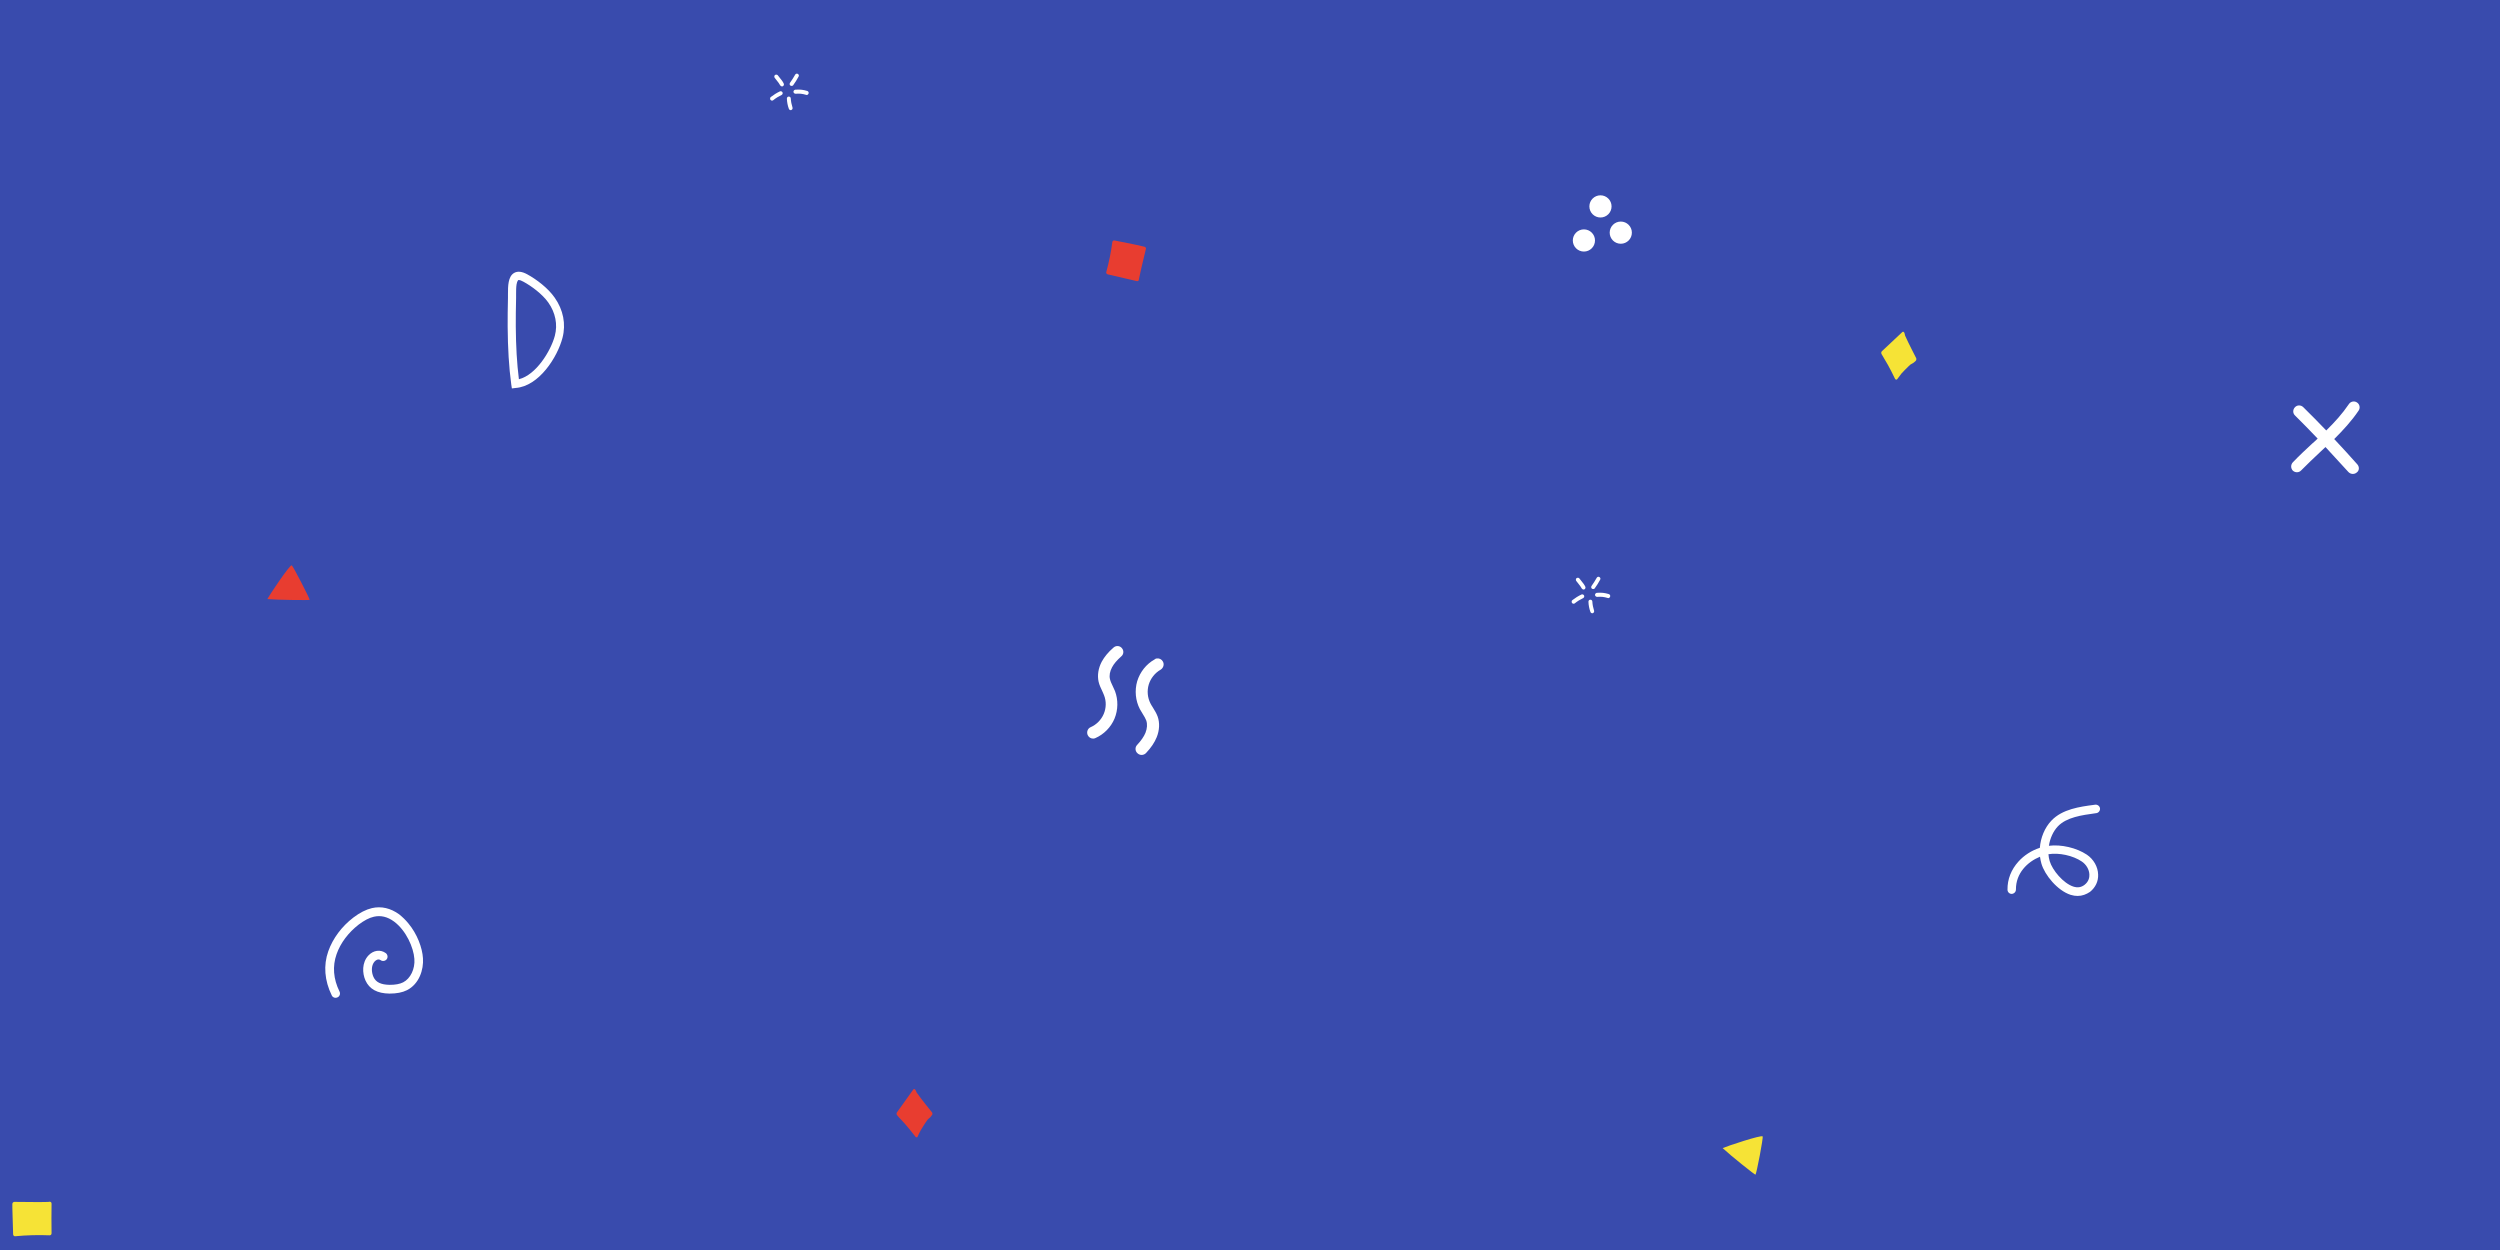
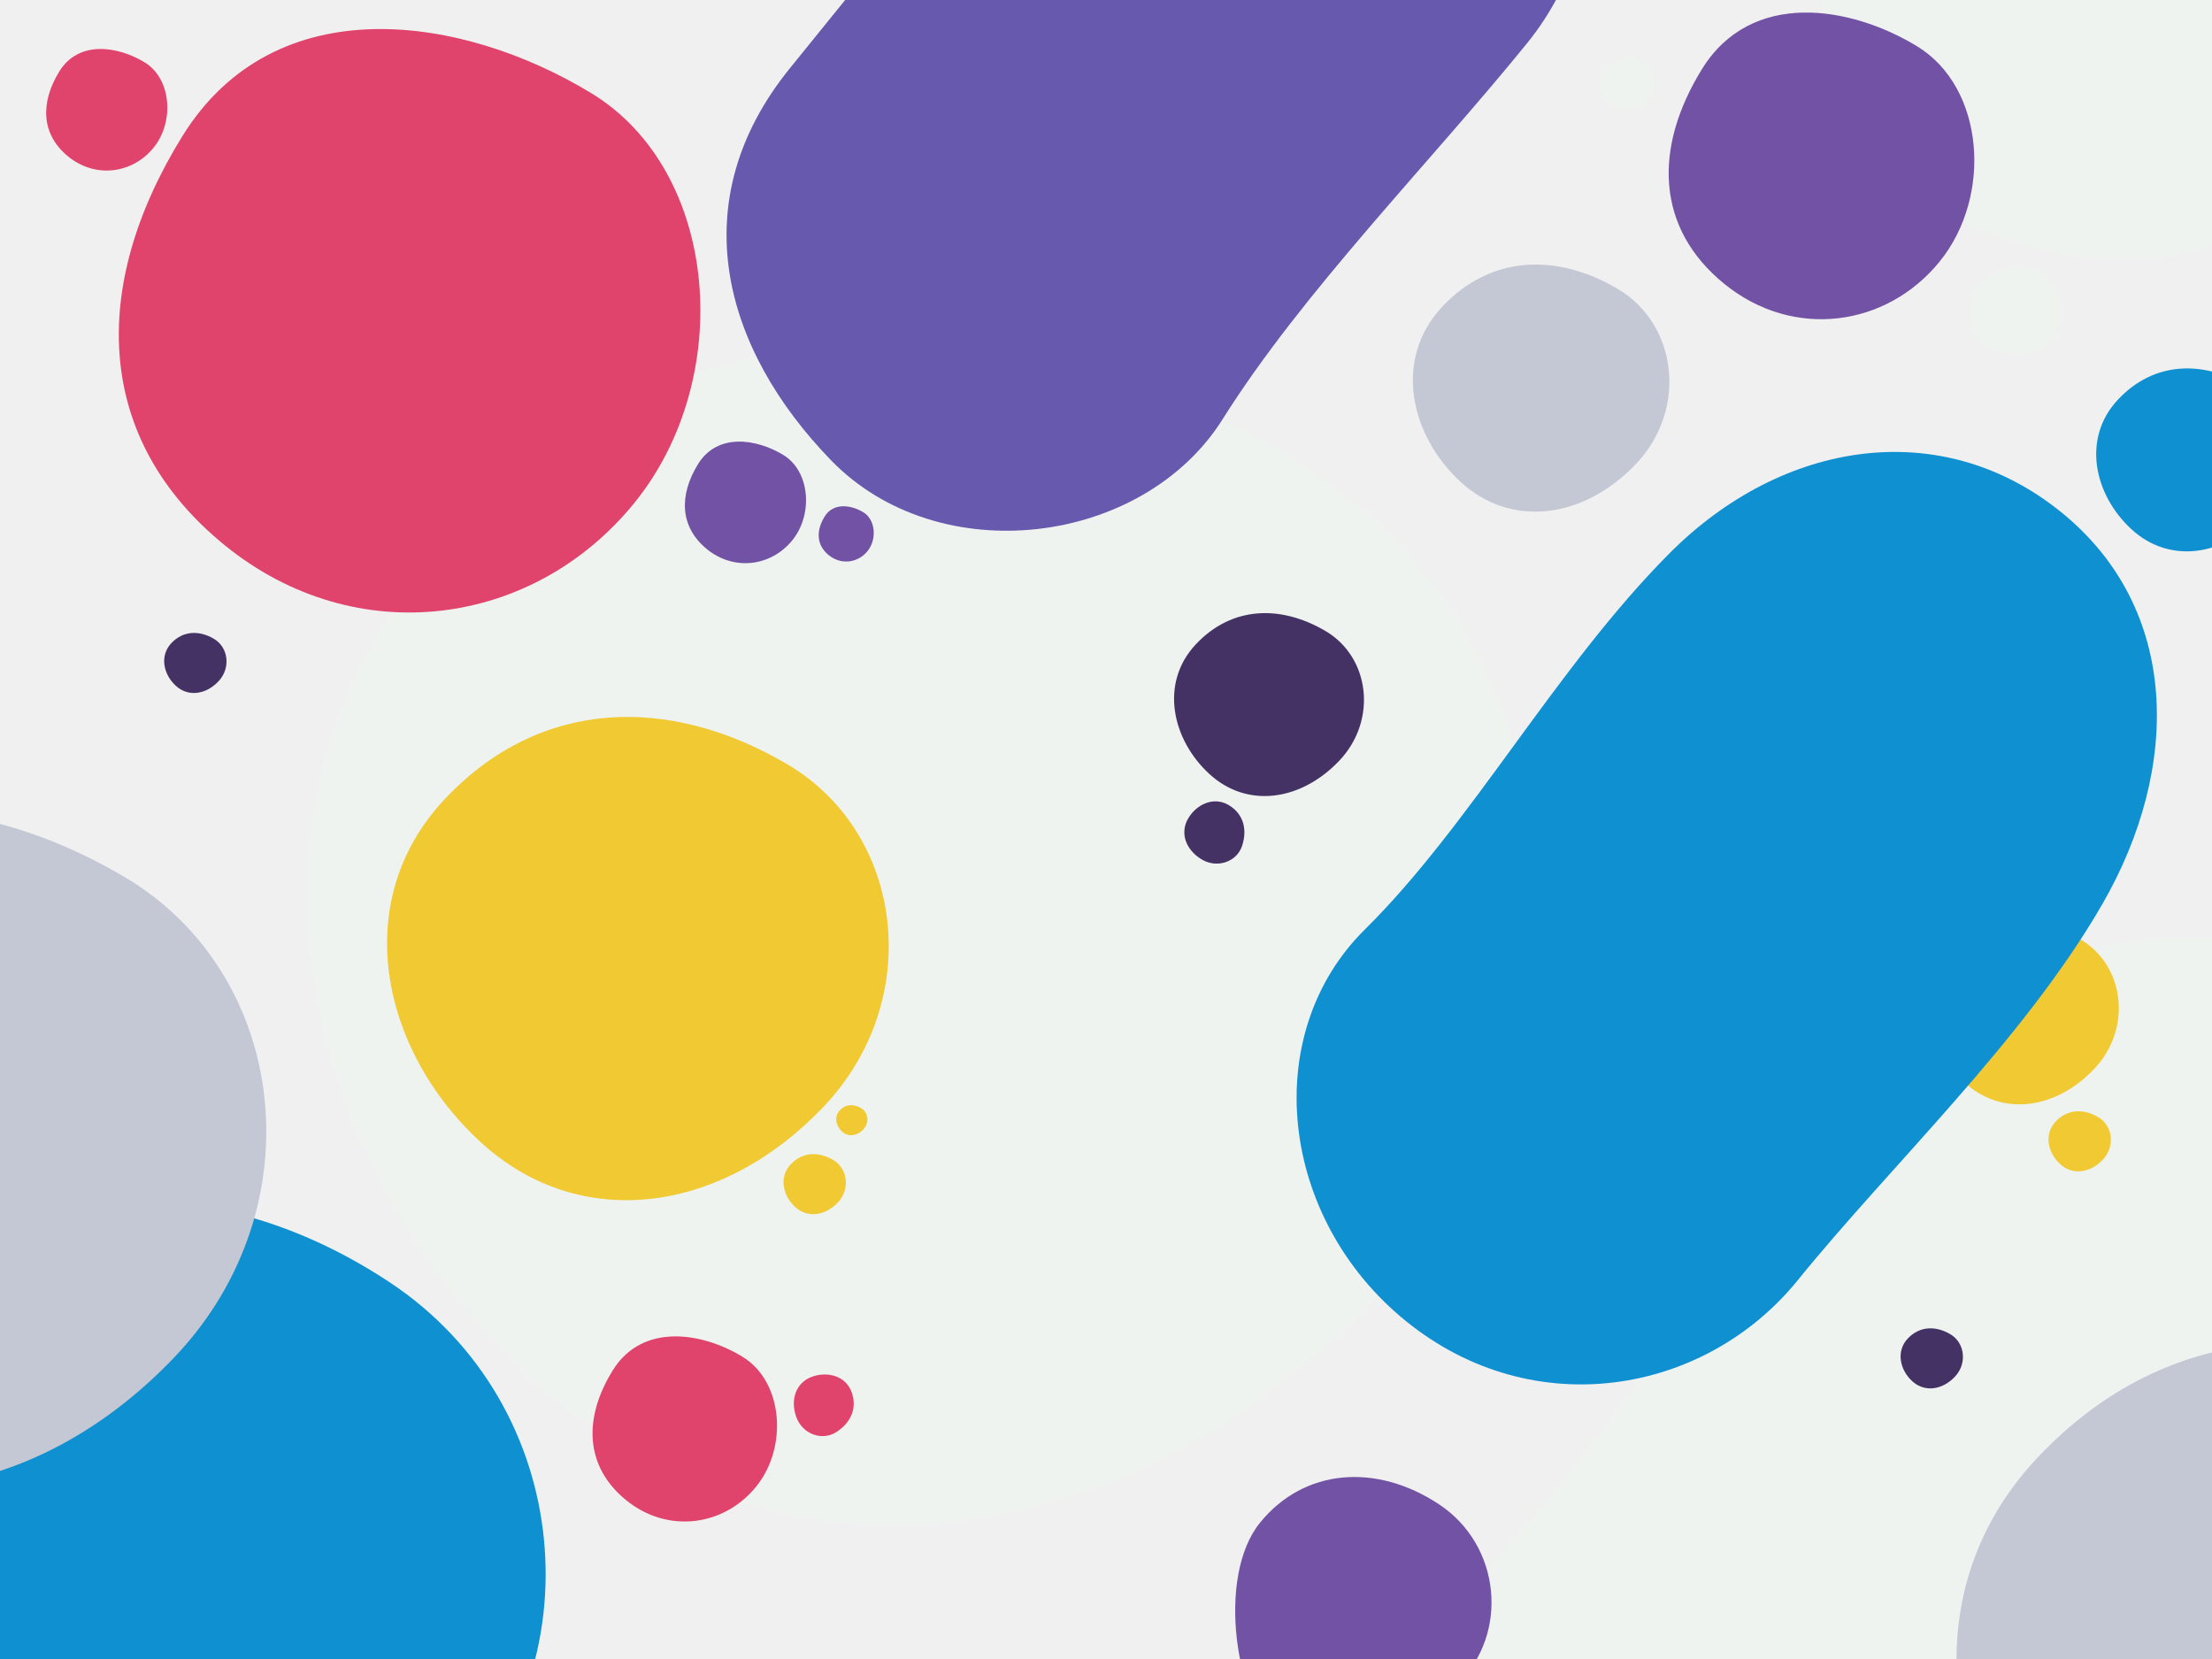
- <svg xmlns="http://www.w3.org/2000/svg" width="657" height="328.5" viewBox="0 0 1600 800">
-   <rect fill="#394bad" width="1600" height="800" />
-   <path fill="#f6e336" d="M1102.5 734.8c2.5-1.2 24.8-8.6 25.6-7.5.5.7-3.9 23.8-4.6 24.5C1123.3 752.1 1107.5 739.5 1102.5 734.8zM1226.3 229.1c0-.1-4.9-9.4-7-14.2-.1-.3-.3-1.1-.4-1.6-.1-.4-.3-.7-.6-.9-.3-.2-.6-.1-.8.1l-13.1 12.3c0 0 0 0 0 0-.2.2-.3.5-.4.8 0 .3 0 .7.2 1 .1.1 1.4 2.5 2.1 3.6 2.4 3.7 6.5 12.1 6.5 12.2.2.3.4.5.7.6.3 0 .5-.1.7-.3 0 0 1.8-2.5 2.7-3.6 1.5-1.6 3-3.2 4.6-4.7 1.2-1.2 1.6-1.4 2.1-1.6.5-.3 1.1-.5 2.5-1.9C1226.5 230.4 1226.6 229.6 1226.3 229.1zM33 770.3C33 770.3 33 770.3 33 770.3c0-.7-.5-1.2-1.2-1.2-.1 0-.3 0-.4.1-1.6.2-14.3.1-22.2 0-.3 0-.6.1-.9.4-.2.2-.4.5-.4.9 0 .2 0 4.9.1 5.9l.4 13.6c0 .3.2.6.4.9.2.2.5.3.8.3 0 0 .1 0 .1 0 7.3-.7 14.7-.9 22-.6.3 0 .7-.1.9-.3.2-.2.4-.6.4-.9C32.9 783.3 32.9 776.2 33 770.3z" />
-   <path fill="#e83d30" d="M171.1 383.4c1.3-2.5 14.3-22 15.6-21.6.8.3 11.5 21.2 11.5 22.1C198.1 384.2 177.9 384 171.1 383.4zM596.4 711.8c-.1-.1-6.7-8.2-9.7-12.5-.2-.3-.5-1-.7-1.5-.2-.4-.4-.7-.7-.8-.3-.1-.6 0-.8.3L574 712c0 0 0 0 0 0-.2.2-.2.5-.2.9 0 .3.2.7.4.9.1.1 1.8 2.2 2.8 3.1 3.1 3.1 8.8 10.5 8.9 10.6.2.3.5.4.8.4.3 0 .5-.2.6-.5 0 0 1.2-2.8 2-4.1 1.1-1.9 2.3-3.7 3.5-5.5.9-1.4 1.3-1.7 1.7-2 .5-.4 1-.7 2.1-2.4C596.9 713.1 596.8 712.3 596.4 711.8zM727.5 179.9C727.5 179.9 727.5 179.9 727.5 179.9c.6.2 1.3-.2 1.4-.8 0-.1 0-.2 0-.4.2-1.4 2.8-12.6 4.5-19.5.1-.3 0-.6-.2-.8-.2-.3-.5-.4-.8-.5-.2 0-4.7-1.1-5.7-1.3l-13.4-2.7c-.3-.1-.7 0-.9.2-.2.2-.4.4-.5.6 0 0 0 .1 0 .1-.8 6.5-2.2 13.1-3.9 19.4-.1.3 0 .6.2.9.2.3.5.4.8.5C714.8 176.9 721.7 178.5 727.5 179.9zM728.5 178.1c-.1-.1-.2-.2-.4-.2C728.3 177.9 728.4 178 728.5 178.1z" />
-   <g fill="#FFF">
-     <path d="M699.6 472.7c-1.5 0-2.8-.8-3.5-2.3-.8-1.9 0-4.2 1.9-5 3.7-1.6 6.8-4.7 8.4-8.5 1.6-3.8 1.7-8.1.2-11.9-.3-.9-.8-1.8-1.2-2.8-.8-1.7-1.8-3.7-2.3-5.9-.9-4.1-.2-8.6 2-12.8 1.7-3.1 4.1-6.1 7.6-9.1 1.6-1.4 4-1.2 5.3.4 1.4 1.6 1.2 4-.4 5.3-2.8 2.5-4.7 4.7-5.9 7-1.4 2.6-1.9 5.3-1.3 7.6.3 1.4 1 2.8 1.7 4.3.5 1.1 1 2.2 1.5 3.3 2.1 5.6 2 12-.3 17.6-2.3 5.5-6.8 10.1-12.3 12.5C700.6 472.6 700.1 472.7 699.6 472.7zM740.4 421.4c1.5-.2 3 .5 3.8 1.9 1.1 1.8.4 4.2-1.4 5.3-3.7 2.1-6.4 5.6-7.6 9.5-1.2 4-.8 8.4 1.1 12.1.4.9 1 1.7 1.6 2.7 1 1.7 2.2 3.5 3 5.7 1.4 4 1.2 8.7-.6 13.2-1.4 3.4-3.5 6.6-6.8 10.1-1.5 1.6-3.9 1.7-5.5.2-1.6-1.4-1.7-3.9-.2-5.4 2.6-2.8 4.3-5.3 5.3-7.7 1.1-2.8 1.3-5.6.5-7.9-.5-1.3-1.3-2.7-2.2-4.1-.6-1-1.3-2.1-1.9-3.2-2.8-5.4-3.4-11.9-1.7-17.8 1.8-5.9 5.8-11 11.2-14C739.4 421.6 739.9 421.4 740.4 421.4zM261.3 590.9c5.7 6.8 9 15.7 9.4 22.4.5 7.3-2.4 16.4-10.2 20.4-3 1.5-6.7 2.2-11.2 2.2-7.9-.1-12.9-2.9-15.4-8.4-2.1-4.7-2.3-11.4 1.8-15.9 3.2-3.5 7.8-4.1 11.2-1.6 1.2.9 1.5 2.7.6 3.9-.9 1.2-2.7 1.5-3.9.6-1.8-1.3-3.6.6-3.8.8-2.4 2.6-2.1 7-.8 9.9 1.5 3.4 4.7 5 10.4 5.1 3.6 0 6.4-.5 8.6-1.6 4.7-2.4 7.7-8.6 7.2-15-.5-7.3-5.3-18.2-13-23.9-4.2-3.1-8.5-4.1-12.9-3.1-3.1.7-6.2 2.4-9.7 5-6.6 5.1-11.7 11.8-14.2 19-2.7 7.7-2.1 15.8 1.9 23.9.7 1.4.1 3.1-1.3 3.7-1.4.7-3.1.1-3.7-1.3-4.6-9.4-5.4-19.2-2.2-28.2 2.9-8.2 8.6-15.9 16.1-21.6 4.1-3.1 8-5.1 11.8-6 6-1.4 12 0 17.5 4C257.6 586.9 259.6 588.8 261.3 590.9z" />
-     <circle cx="1013.7" cy="153.9" r="7.1" />
-     <circle cx="1024.3" cy="132.1" r="7.1" />
-     <circle cx="1037.3" cy="148.9" r="7.1" />
-     <path d="M1508.7 297.2c-4.8-5.4-9.7-10.8-14.8-16.2 5.6-5.6 11.1-11.5 15.6-18.2 1.2-1.7.7-4.1-1-5.2-1.7-1.2-4.1-.7-5.2 1-4.2 6.2-9.1 11.6-14.5 16.9-4.8-5-9.7-10-14.7-14.9-1.5-1.5-3.9-1.5-5.3 0-1.5 1.5-1.5 3.9 0 5.3 4.9 4.8 9.7 9.8 14.5 14.8-1.1 1.1-2.3 2.2-3.5 3.2-4.1 3.8-8.4 7.8-12.4 12-1.4 1.5-1.4 3.8 0 5.3 0 0 0 0 0 0 1.5 1.4 3.9 1.4 5.3-.1 3.9-4 8.1-7.9 12.1-11.7 1.2-1.1 2.3-2.2 3.5-3.3 4.9 5.3 9.8 10.6 14.6 15.9.1.1.1.1.2.2 1.4 1.4 3.7 1.5 5.2.2C1510 301.2 1510.1 298.8 1508.7 297.2zM327.6 248.6l-.4-2.6c-1.5-11.1-2.2-23.2-2.3-37 0-5.5 0-11.5.2-18.5 0-.7 0-1.5 0-2.3 0-5 0-11.2 3.9-13.5 2.2-1.3 5.1-1 8.5.9 5.7 3.1 13.2 8.7 17.5 14.9 5.5 7.8 7.3 16.9 5 25.7-3.2 12.3-15 31-30 32.1L327.6 248.6zM332.1 179.2c-.2 0-.3 0-.4.1-.1.1-.7.5-1.1 2.7-.3 1.9-.3 4.2-.3 6.3 0 .8 0 1.7 0 2.4-.2 6.9-.2 12.8-.2 18.3.1 12.5.7 23.5 2 33.7 11-2.7 20.4-18.1 23-27.8 1.9-7.2.4-14.8-4.2-21.3l0 0C347 188.1 340 183 335 180.3 333.6 179.5 332.6 179.2 332.1 179.2zM516.3 60.8c-.1 0-.2 0-.4-.1-2.4-.7-4-.9-6.7-.7-.7 0-1.3-.5-1.4-1.2 0-.7.5-1.3 1.2-1.4 3.1-.2 4.9 0 7.6.8.7.2 1.1.9.9 1.6C517.3 60.4 516.8 60.8 516.3 60.8zM506.1 70.5c-.5 0-1-.3-1.2-.8-.8-2.1-1.2-4.3-1.3-6.6 0-.7.5-1.3 1.2-1.3.7 0 1.3.5 1.3 1.2.1 2 .5 3.9 1.1 5.8.2.7-.1 1.4-.8 1.6C506.4 70.5 506.2 70.5 506.1 70.5zM494.1 64.4c-.4 0-.8-.2-1-.5-.4-.6-.3-1.4.2-1.8 1.8-1.4 3.7-2.6 5.8-3.6.6-.3 1.4 0 1.7.6.3.6 0 1.4-.6 1.7-1.9.9-3.7 2-5.3 3.3C494.7 64.3 494.4 64.4 494.1 64.4zM500.5 55.3c-.5 0-.9-.3-1.2-.7-.5-1-1.2-1.9-2.4-3.4-.3-.4-.7-.9-1.1-1.4-.4-.6-.3-1.4.2-1.8.6-.4 1.4-.3 1.8.2.4.5.8 1 1.1 1.4 1.3 1.6 2.1 2.6 2.7 3.9.3.6 0 1.4-.6 1.7C500.9 55.3 500.7 55.3 500.5 55.3zM506.7 55c-.3 0-.5-.1-.8-.2-.6-.4-.7-1.2-.3-1.8 1.2-1.7 2.3-3.4 3.3-5.2.3-.6 1.1-.9 1.7-.5.6.3.9 1.1.5 1.7-1 1.9-2.2 3.8-3.5 5.6C507.4 54.8 507.1 55 506.7 55zM1029.3 382.8c-.1 0-.2 0-.4-.1-2.4-.7-4-.9-6.7-.7-.7 0-1.3-.5-1.4-1.2 0-.7.5-1.3 1.2-1.4 3.1-.2 4.9 0 7.6.8.7.2 1.1.9.9 1.6C1030.3 382.4 1029.8 382.8 1029.3 382.8zM1019.1 392.5c-.5 0-1-.3-1.2-.8-.8-2.1-1.2-4.3-1.3-6.6 0-.7.5-1.3 1.2-1.3.7 0 1.3.5 1.3 1.2.1 2 .5 3.9 1.1 5.8.2.7-.1 1.4-.8 1.6C1019.4 392.5 1019.2 392.5 1019.1 392.5zM1007.1 386.4c-.4 0-.8-.2-1-.5-.4-.6-.3-1.4.2-1.8 1.8-1.4 3.7-2.6 5.8-3.6.6-.3 1.4 0 1.7.6.3.6 0 1.4-.6 1.7-1.9.9-3.7 2-5.3 3.3C1007.7 386.3 1007.4 386.4 1007.1 386.4zM1013.5 377.3c-.5 0-.9-.3-1.2-.7-.5-1-1.2-1.9-2.4-3.4-.3-.4-.7-.9-1.1-1.4-.4-.6-.3-1.4.2-1.8.6-.4 1.4-.3 1.8.2.4.5.8 1 1.1 1.4 1.3 1.6 2.1 2.6 2.7 3.9.3.6 0 1.4-.6 1.7C1013.9 377.3 1013.7 377.3 1013.5 377.3zM1019.7 377c-.3 0-.5-.1-.8-.2-.6-.4-.7-1.2-.3-1.8 1.2-1.7 2.3-3.4 3.3-5.2.3-.6 1.1-.9 1.7-.5.6.3.9 1.1.5 1.7-1 1.9-2.2 3.8-3.5 5.6C1020.4 376.8 1020.1 377 1019.7 377zM1329.7 573.4c-1.4 0-2.9-.2-4.5-.7-8.4-2.7-16.6-12.7-18.7-20-.4-1.4-.7-2.9-.9-4.4-8.1 3.3-15.5 10.6-15.4 21 0 1.5-1.2 2.7-2.7 2.8 0 0 0 0 0 0-1.5 0-2.7-1.2-2.7-2.7-.1-6.7 2.4-12.9 7-18 3.6-4 8.4-7.1 13.7-8.8.5-6.5 3.1-12.9 7.4-17.4 7-7.4 18.2-8.9 27.3-10.1l.7-.1c1.5-.2 2.9.9 3.1 2.3.2 1.5-.9 2.9-2.3 3.1l-.7.1c-8.6 1.2-18.4 2.5-24 8.4-3 3.2-5 7.7-5.7 12.4 7.9-1 17.7 1.3 24.3 5.7 4.3 2.9 7.1 7.8 7.2 12.7.2 4.3-1.7 8.3-5.2 11.1C1335.2 572.4 1332.6 573.4 1329.7 573.4zM1311 546.7c.1 1.5.4 3 .8 4.4 1.7 5.8 8.7 14.2 15.1 16.3 2.8.9 5.1.5 7.2-1.1 2.7-2.1 3.2-4.8 3.1-6.6-.1-3.2-2-6.4-4.8-8.3C1326.7 547.5 1317.7 545.6 1311 546.7z" />
+ <svg xmlns="http://www.w3.org/2000/svg" width="1600px" height="1200px" viewBox="0 0 1600 1200" version="1.1">
+   <g id="Patterns" stroke="none" stroke-width="1" fill="none" fill-rule="evenodd">
+     <g id="Waimakariri" fill-rule="nonzero">
+       <g transform="translate(-414, -380)" id="Shape">
+         <path d="M1074.836,1477.199 C1313.858,1491.748 1487.03,1305.845 1507.623,1045.643 C1528.216,785.442 1313.858,578.006 1074.836,614.088 C835.815,650.169 659.914,798.209 642.05,1045.643 C624.186,1293.077 835.815,1462.649 1074.836,1477.199 Z" fill="#EFF3F0" transform="translate(1074.995, 1043.997) rotate(39) translate(-1074.995, -1043.997) " />
+         <path d="M1938.341,574 C2045.263,554.625 2139.841,484.009 2139.841,373 C2139.841,261.991 2049.626,172 1938.341,172 C1827.055,172 1754.473,273.492 1736.841,373 C1719.208,472.508 1831.419,593.375 1938.341,574 Z" fill="#EFF3F0" transform="translate(1937.42, 374.0321) rotate(39) translate(-1937.42, -374.0321) " />
+         <path d="M1838.919,1004 C1991.468,1004 2090.684,1126.383 2115.134,1280.159 C2139.583,1433.936 2115.134,1613.506 2115.134,1759.841 C2115.134,1906.176 2001.24,2036 1838.919,2036 C1676.598,2036 1546.406,1906.465 1562.705,1759.841 C1579.004,1613.217 1546.406,1438.422 1562.705,1280.159 C1579.004,1121.897 1686.37,1004 1838.919,1004 Z" fill="#EFF3F0" transform="translate(1842, 1520) rotate(39) translate(-1842, -1520) " />
+         <path d="M709.986,821.284 C831.626,821.284 920.486,727.04 920.486,610.784 C920.486,494.528 817.337,385.909 709.986,400.284 C602.634,414.659 483.283,483.69 499.486,610.784 C515.689,737.878 588.345,821.284 709.986,821.284 Z" fill="#E0436B" transform="translate(709.2429, 610.142) rotate(39) translate(-709.2429, -610.142) " />
+         <path d="M909.236,1480 C947.816,1480 976,1450.094 976,1413.204 C976,1376.313 943.284,1341.846 909.236,1346.407 C875.187,1350.969 837.332,1372.874 842.471,1413.204 C847.61,1453.533 870.655,1480 909.236,1480 Z" fill="#E0436B" transform="translate(909, 1413) rotate(39) translate(-909, -1413) " />
+         <path d="M491.155,503 C516.491,503 535,483.36 535,459.134 C535,434.907 513.515,412.272 491.155,415.268 C468.794,418.263 443.935,432.649 447.309,459.134 C450.684,485.619 465.818,503 491.155,503 Z" fill="#E0436B" transform="translate(491, 459) rotate(39) translate(-491, -459) " />
+         <path d="M1009.992,1417.96 C1022.108,1418.697 1030.887,1409.273 1031.93,1396.083 C1032.974,1382.894 1022.108,1372.378 1009.992,1374.207 C997.876,1376.036 988.959,1383.541 988.053,1396.083 C987.148,1408.626 997.876,1417.222 1009.992,1417.96 Z" fill="#E0436B" transform="translate(1010, 1396) rotate(156) translate(-1010, -1396) " />
+         <path d="M1731.39,610 C1795.308,610 1842,560.455 1842,499.338 C1842,438.22 1787.799,381.118 1731.39,388.675 C1674.981,396.232 1612.267,432.523 1620.781,499.338 C1629.295,566.152 1667.473,610 1731.39,610 Z" fill="#7252A4" transform="translate(1731, 499) rotate(39) translate(-1731, -499) " />
+         <path d="M953.155,787 C978.491,787 997,767.36 997,743.134 C997,718.907 975.515,696.272 953.155,699.268 C930.794,702.263 905.934,716.649 909.309,743.134 C912.684,769.619 927.818,787 953.155,787 Z" fill="#7252A4" transform="translate(953, 743) rotate(39) translate(-953, -743) " />
+         <path d="M1026.07,786 C1037.587,786 1046,777.073 1046,766.061 C1046,755.049 1036.234,744.76 1026.07,746.122 C1015.907,747.483 1004.607,754.022 1006.141,766.061 C1007.675,778.1 1014.554,786 1026.07,786 Z" fill="#7252A4" transform="translate(1026, 766) rotate(39) translate(-1026, -766) " />
+         <path d="M1409.327,1651 C1451.202,1651 1476.59,1588.025 1482.472,1537.28 C1488.355,1486.535 1444.232,1440.209 1390.236,1445.398 C1336.24,1450.588 1298,1486.535 1298,1537.28 C1298,1588.025 1367.451,1651 1409.327,1651 Z" fill="#7252A4" transform="translate(1390.5, 1548) rotate(39) translate(-1390.5, -1548) " />
+         <path d="M872.93,1245.668 C970.409,1251.602 1041.032,1175.785 1049.43,1069.668 C1057.829,963.551 970.409,878.953 872.93,893.668 C775.452,908.383 703.715,968.758 696.43,1069.668 C689.145,1170.578 775.452,1239.735 872.93,1245.668 Z" fill="#F0C933" transform="translate(872.9949, 1068.997) rotate(39) translate(-872.9949, -1068.997) " />
+         <path d="M1876.976,1177.877 C1913.875,1180.123 1940.609,1151.424 1943.788,1111.254 C1946.967,1071.085 1913.875,1039.061 1876.976,1044.632 C1840.076,1050.202 1812.921,1073.056 1810.163,1111.254 C1807.405,1149.452 1840.076,1175.631 1876.976,1177.877 Z" fill="#F0C933" transform="translate(1877, 1111) rotate(39) translate(-1877, -1111) " />
+         <path d="M1002.992,1257.96 C1015.108,1258.697 1023.887,1249.273 1024.93,1236.083 C1025.974,1222.894 1015.108,1212.378 1002.992,1214.207 C990.876,1216.036 981.959,1223.541 981.053,1236.083 C980.148,1248.626 990.876,1257.222 1002.992,1257.96 Z" fill="#F0C933" transform="translate(1003, 1236) rotate(39) translate(-1003, -1236) " />
+         <path d="M1917.992,1226.96 C1930.108,1227.697 1938.887,1218.273 1939.93,1205.083 C1940.974,1191.894 1930.108,1181.378 1917.992,1183.207 C1905.876,1185.036 1896.959,1192.541 1896.053,1205.083 C1895.148,1217.626 1905.876,1226.222 1917.992,1226.96 Z" fill="#F0C933" transform="translate(1918, 1205) rotate(39) translate(-1918, -1205) " />
+         <path d="M1029.996,1200.98 C1036.054,1201.349 1040.443,1196.637 1040.965,1190.042 C1041.487,1183.447 1036.054,1178.189 1029.996,1179.104 C1023.938,1180.018 1019.48,1183.77 1019.027,1190.042 C1018.574,1196.313 1023.938,1200.611 1029.996,1200.98 Z" fill="#F0C933" transform="translate(1030, 1190) rotate(39) translate(-1030, -1190) " />
+         <path d="M1330.976,954.877 C1367.875,957.123 1394.609,928.424 1397.788,888.254 C1400.967,848.085 1367.875,816.061 1330.976,821.632 C1294.076,827.202 1266.921,850.056 1264.163,888.254 C1261.405,926.452 1294.076,952.631 1330.976,954.877 Z" fill="#453264" transform="translate(1331, 888) rotate(39) translate(-1331, -888) " />
+         <path d="M554.992,880.96 C567.108,881.697 575.887,872.273 576.93,859.083 C577.974,845.894 567.108,835.378 554.992,837.207 C542.876,839.036 533.959,846.541 533.053,859.083 C532.148,871.626 542.876,880.222 554.992,880.96 Z" fill="#453264" transform="translate(555, 859) rotate(39) translate(-555, -859) " />
+         <path d="M1810.992,1383.96 C1823.108,1384.697 1831.887,1375.273 1832.93,1362.083 C1833.974,1348.894 1823.108,1338.378 1810.992,1340.207 C1798.876,1342.036 1789.959,1349.541 1789.053,1362.083 C1788.148,1374.626 1798.876,1383.222 1810.992,1383.96 Z" fill="#453264" transform="translate(1811, 1362) rotate(39) translate(-1811, -1362) " />
+         <path d="M1292.992,1003.96 C1305.108,1004.697 1313.887,995.273 1314.93,982.083 C1315.974,968.894 1305.108,958.378 1292.992,960.207 C1280.876,962.036 1271.959,969.541 1271.053,982.083 C1270.148,994.626 1280.876,1003.222 1292.992,1003.96 Z" fill="#453264" transform="translate(1293, 982) rotate(117) translate(-1293, -982) " />
+         <path d="M1997.976,777.877 C2034.875,780.123 2061.609,751.424 2064.788,711.254 C2067.967,671.085 2034.875,639.061 1997.976,644.632 C1961.076,650.202 1933.921,673.056 1931.163,711.254 C1928.405,749.452 1961.076,775.631 1997.976,777.877 Z" fill="#0F90D1" transform="translate(1998, 711) rotate(39) translate(-1998, -711) " />
+         <path d="M523.5,1795 C660.75,1795 780.492,1672.326 798,1521 C815.508,1369.674 684.195,1231.523 523.5,1247 C362.805,1262.477 249,1369.674 249,1521 C249,1672.326 386.25,1795 523.5,1795 Z" fill="#0F90D1" transform="translate(524.285, 1520.406) rotate(39) translate(-524.285, -1520.406) " />
+         <path d="M1667.5,668 C1778.785,668 1851.164,757.297 1869,869.5 C1886.836,981.703 1869,1112.727 1869,1219.5 C1869,1326.273 1785.914,1421 1667.5,1421 C1549.086,1421 1454.11,1326.484 1466,1219.5 C1477.89,1112.516 1454.11,984.977 1466,869.5 C1477.89,754.023 1556.215,668 1667.5,668 Z" fill="#0F90D1" transform="translate(1669.747, 1044.5) rotate(39) translate(-1669.747, -1044.5) " />
+         <path d="M1527.467,748.834 C1577.309,751.867 1613.42,713.102 1617.714,658.843 C1622.008,604.585 1577.309,561.329 1527.467,568.853 C1477.625,576.377 1440.945,607.247 1437.22,658.843 C1433.495,710.439 1477.625,745.8 1527.467,748.834 Z" fill="#C4C8D4" transform="translate(1527.5, 658.5) rotate(39) translate(-1527.5, -658.5) " />
+         <path d="M348.909,1452.544 C485.493,1460.858 584.448,1354.627 596.216,1205.941 C607.984,1057.254 485.493,938.72 348.909,959.338 C212.326,979.955 111.811,1064.55 101.603,1205.941 C91.395,1347.331 212.326,1444.23 348.909,1452.544 Z" fill="#C4C8D4" transform="translate(349, 1205) rotate(39) translate(-349, -1205) " />
+         <path d="M2079.909,1837.544 C2216.493,1845.858 2315.448,1739.627 2327.216,1590.941 C2338.984,1442.254 2216.493,1323.72 2079.909,1344.338 C1943.326,1364.955 1842.811,1449.55 1832.603,1590.941 C1822.395,1732.331 1943.326,1829.23 2079.909,1837.544 Z" fill="#C4C8D4" transform="translate(2080, 1590) rotate(39) translate(-2080, -1590) " />
+         <path d="M1872.15,637.663 C1889.581,634.498 1905,622.964 1905,604.831 C1905,586.699 1890.293,572 1872.15,572 C1854.007,572 1842.175,588.578 1839.3,604.831 C1836.425,621.085 1854.719,640.828 1872.15,637.663 Z" fill="#EFF3F0" transform="translate(1872, 605) rotate(39) translate(-1872, -605) " />
+         <path d="M1591.169,460.512 C1601.734,458.594 1611.078,451.603 1611.078,440.614 C1611.078,429.624 1602.165,420.716 1591.169,420.716 C1580.174,420.716 1573.002,430.763 1571.26,440.614 C1569.518,450.464 1580.605,462.43 1591.169,460.512 Z" fill="#EFF3F0" transform="translate(1591.078, 440.7159) rotate(39) translate(-1591.078, -440.7159) " />
+         <path d="M1251.5,44 C1362.785,44 1453,134.215 1453,245.5 C1453,356.785 1440,487.648 1453,595.5 C1466,703.352 1362.75,810.477 1251.5,797 C1140.25,783.523 1050,719.602 1050,595.5 C1050,471.398 1050,367.445 1050,245.5 C1050,123.555 1140.215,44 1251.5,44 Z" fill="#6759AE" transform="translate(1252.055, 421.0756) rotate(39) translate(-1252.055, -421.0756) " />
+       </g>
+     </g>
  </g>
</svg>
